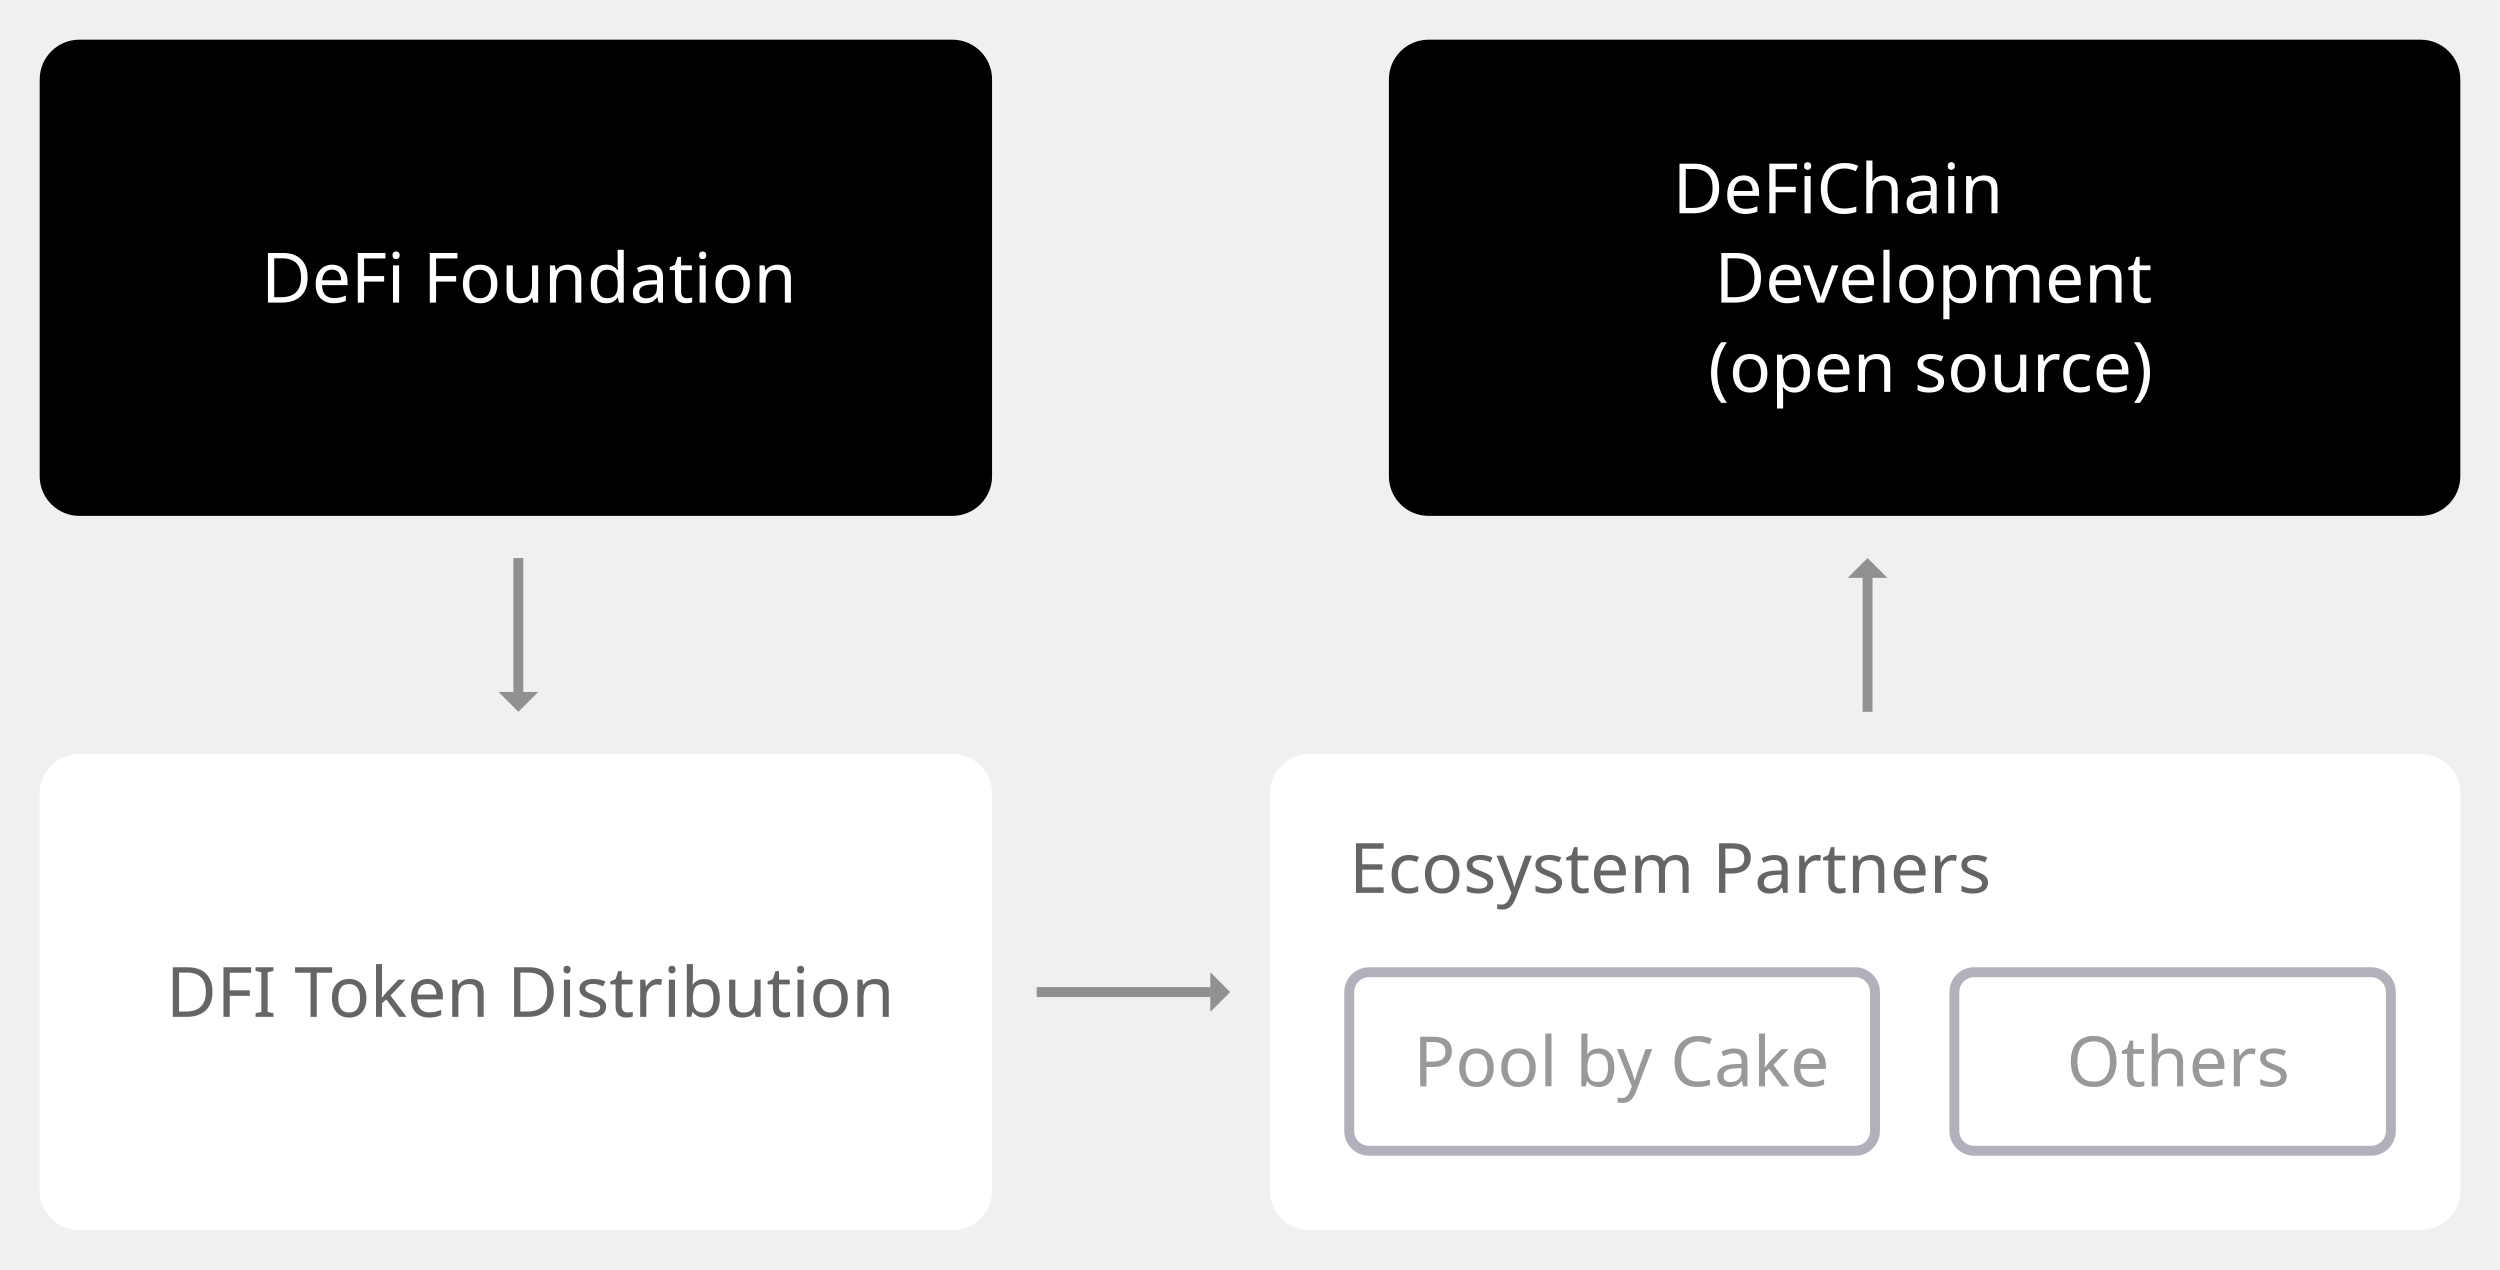
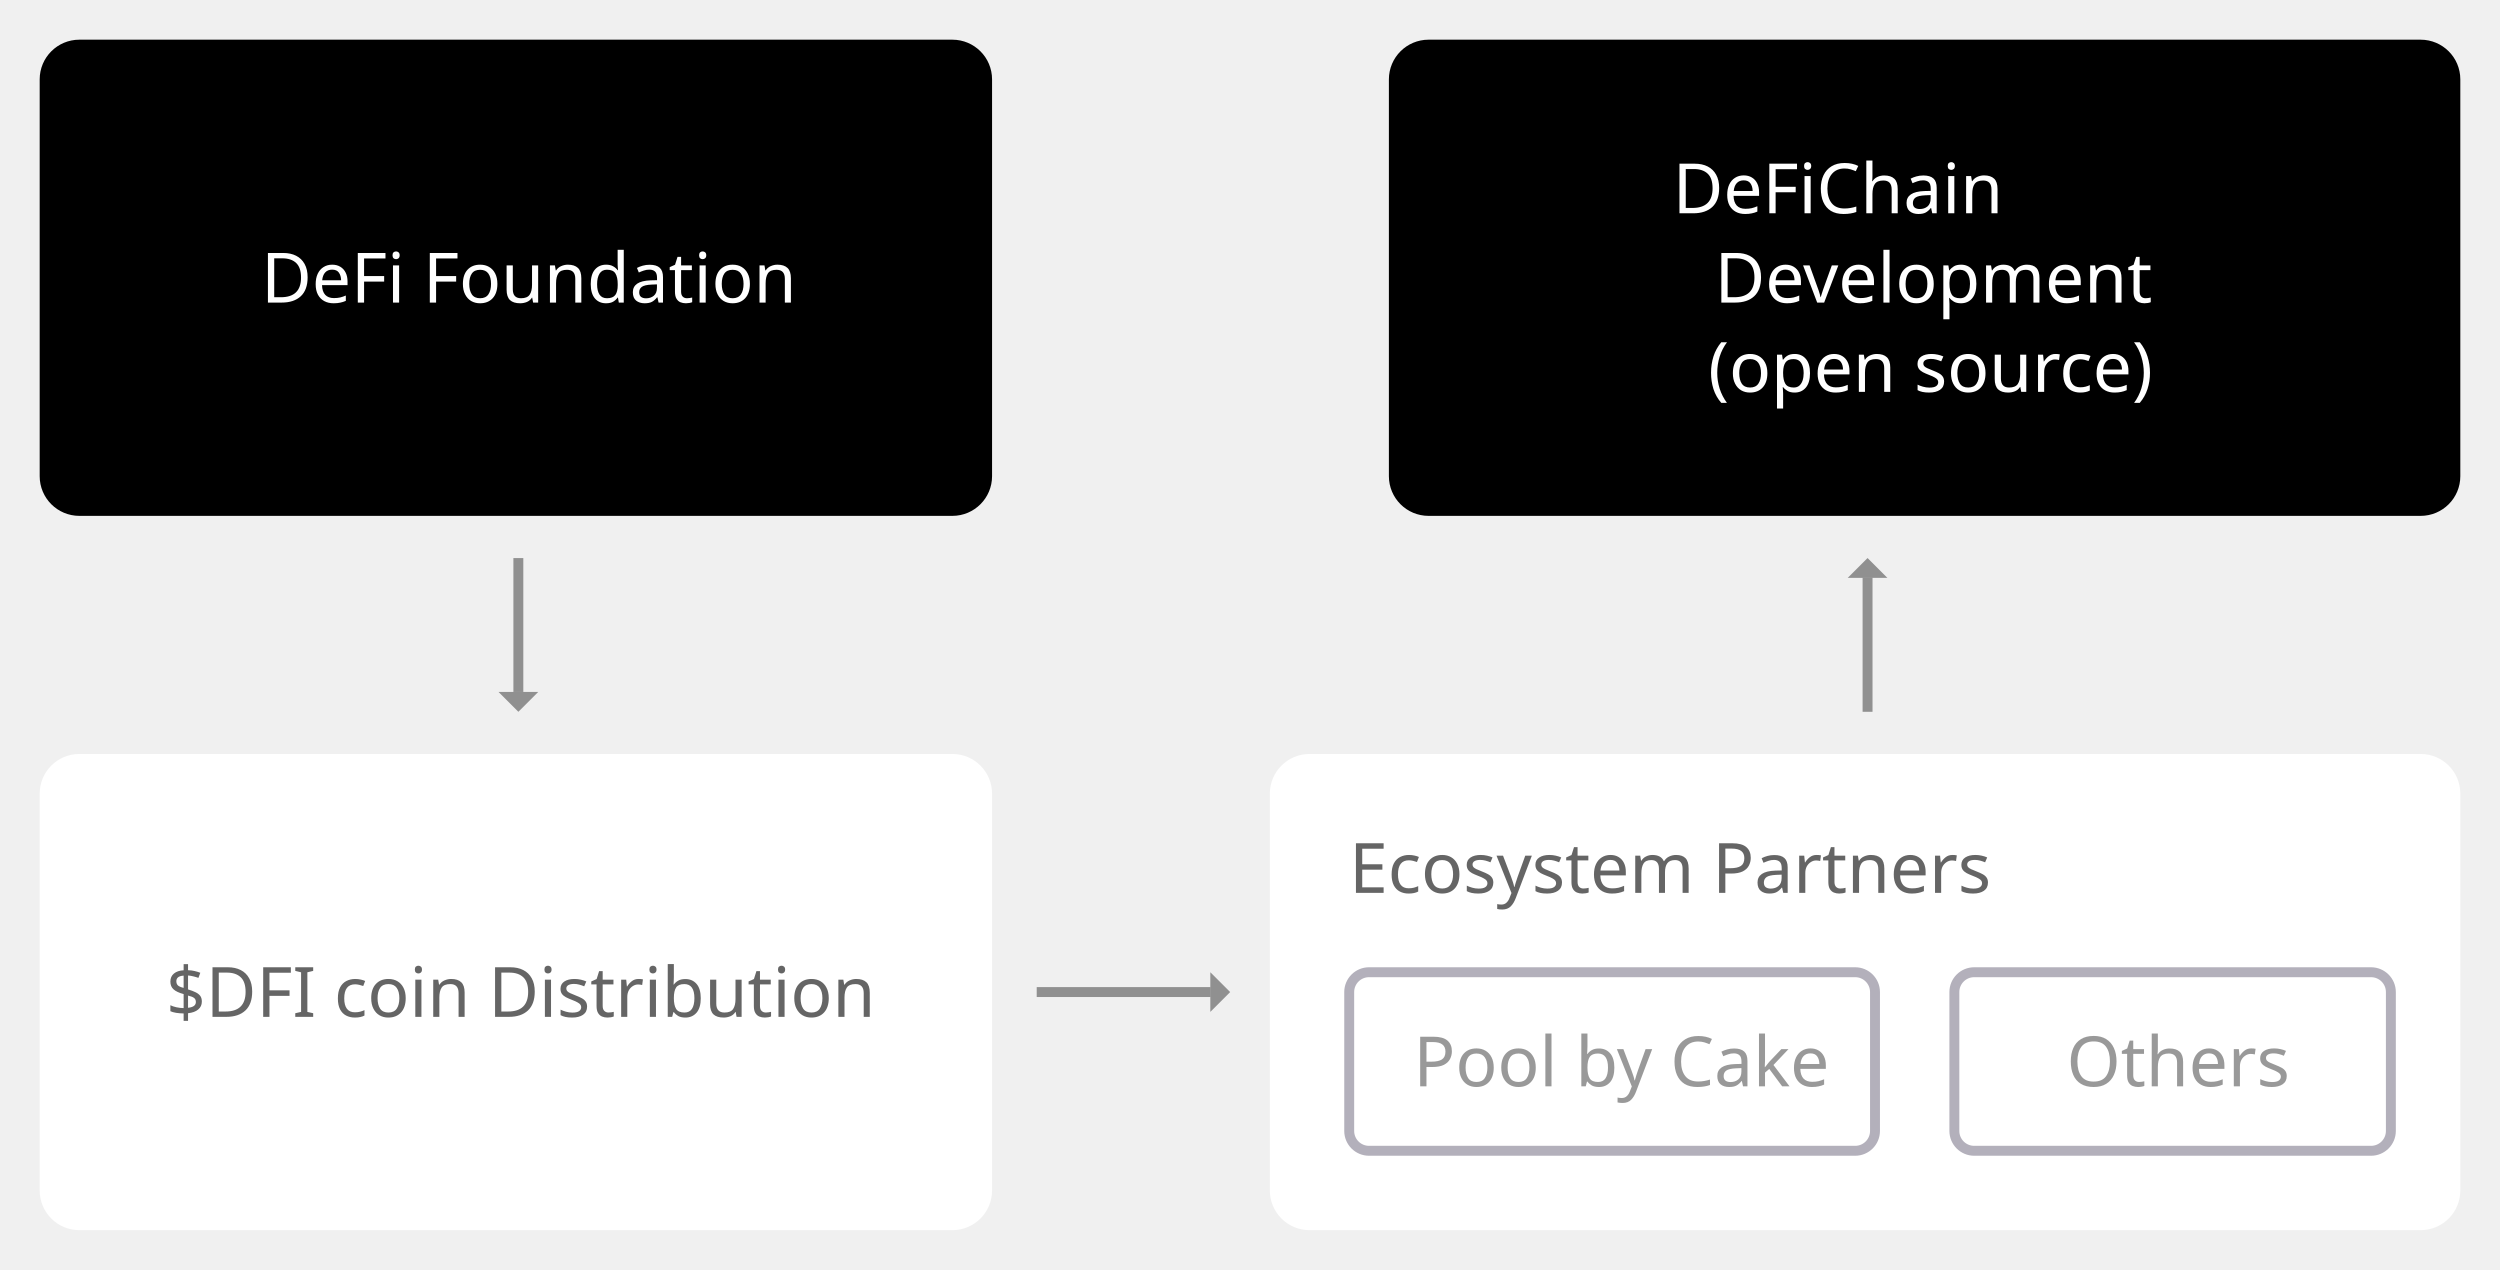
<svg xmlns="http://www.w3.org/2000/svg" width="504" height="256">
  <g fill="none" fill-rule="evenodd">
    <rect fill="currentColor" x="8" y="8" width="192" height="96" rx="8" />
    <g transform="rotate(90 -2 110.5)">
      <path stroke-opacity=".402" stroke="#000" stroke-width="2" d="M0 4L27 4" />
      <path fill-opacity=".402" fill="#000" transform="rotate(90 29 4)" d="M29 2L33 6 25 6z" />
    </g>
    <g transform="rotate(-90 258 -114.5)">
      <path stroke-opacity=".402" stroke="#000" stroke-width="2" d="M0 4L27 4" />
      <path fill-opacity=".402" fill="#000" transform="rotate(90 29 4)" d="M29 2L33 6 25 6z" />
    </g>
    <text font-family="IBMPlexSans-Text, IBM Plex Sans" font-size="14" font-weight="400" fill="#FFF">
      <tspan x="52.658" y="61">DeFi Foundation</tspan>
    </text>
    <rect fill="#FFF" x="8" y="152" width="192" height="96" rx="8" />
    <g transform="translate(209 196)">
      <path stroke-opacity=".402" stroke="#000" stroke-width="2" d="M0 4L35 4" />
      <path fill-opacity=".402" fill="#000" transform="rotate(90 37 4)" d="M37 2L41 6 33 6z" />
    </g>
    <rect fill="#FFF" x="256" y="152" width="240" height="96" rx="8" />
    <rect stroke="#B3B0BB" stroke-width="2" x="272" y="196" width="106" height="36" rx="4" />
    <rect stroke="#B3B0BB" stroke-width="2" x="394" y="196" width="88" height="36" rx="4" />
    <rect fill="currentColor" x="280" y="8" width="216" height="96" rx="8" />
    <text font-family="IBMPlexSans-Text, IBM Plex Sans" font-size="14" font-weight="400" fill="#000" fill-opacity=".605">
-       <tspan x="33.471" y="205">DFI Token Distribution</tspan>
+       <tspan x="33.471" y="205">$DFI coin Distribution</tspan>
    </text>
    <text font-family="IBMPlexSans-Text, IBM Plex Sans" font-size="14" font-weight="400" fill="#000" fill-opacity=".402">
      <tspan x="416.615" y="219">Others</tspan>
    </text>
    <text font-family="IBMPlexSans-Text, IBM Plex Sans" font-size="14" font-weight="400" fill="#000" fill-opacity=".605">
      <tspan x="272" y="180">Ecosystem Partners</tspan>
    </text>
    <text font-family="IBMPlexSans-Text, IBM Plex Sans" font-size="14" font-weight="400" fill="#000" fill-opacity=".402">
      <tspan x="284.949" y="219">Pool by Cake</tspan>
    </text>
    <text font-family="IBMPlexSans-Text, IBM Plex Sans" font-size="14" font-weight="400" fill="#FFF">
      <tspan x="337.222" y="43">DeFiChain</tspan>
      <tspan x="345.664" y="61">Development</tspan>
      <tspan x="344.383" y="79">(open source)</tspan>
    </text>
  </g>
</svg>
